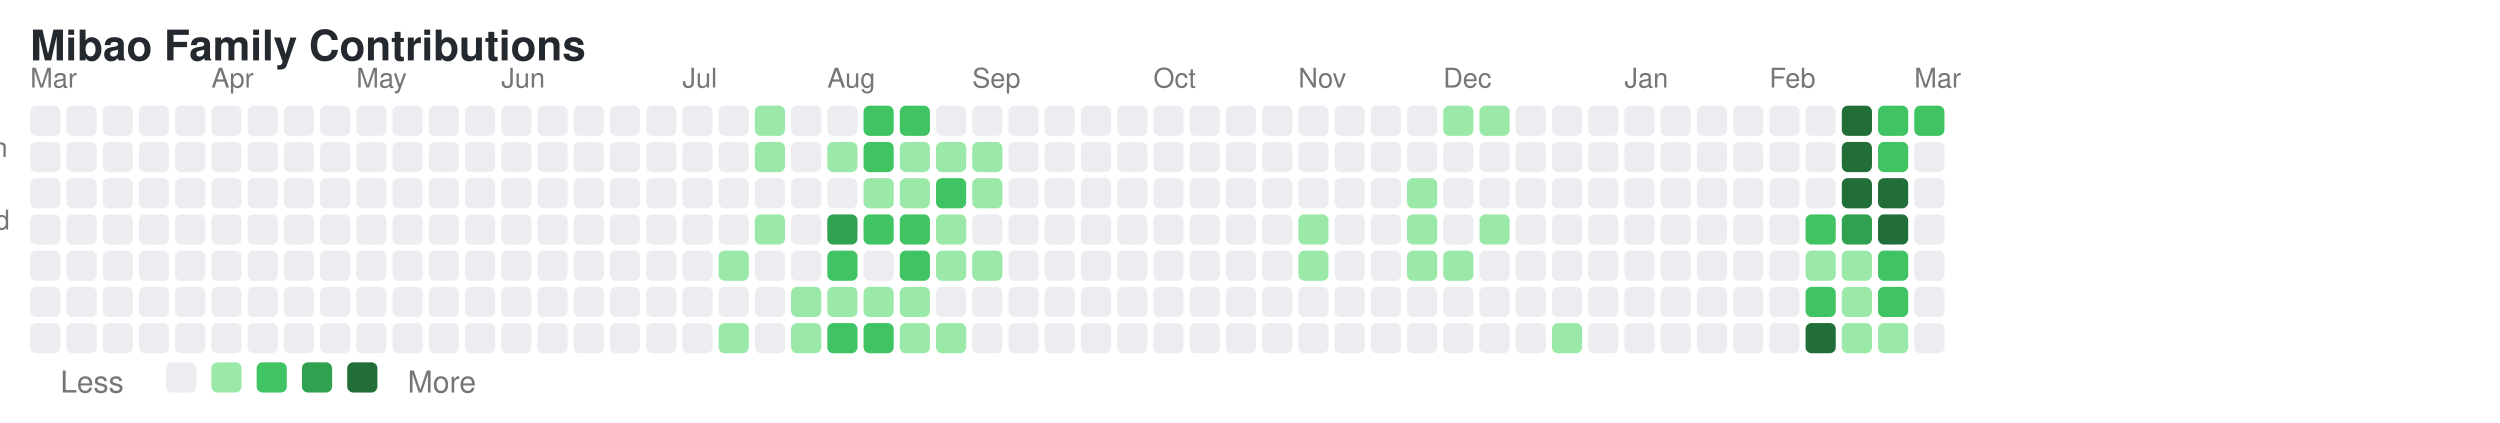
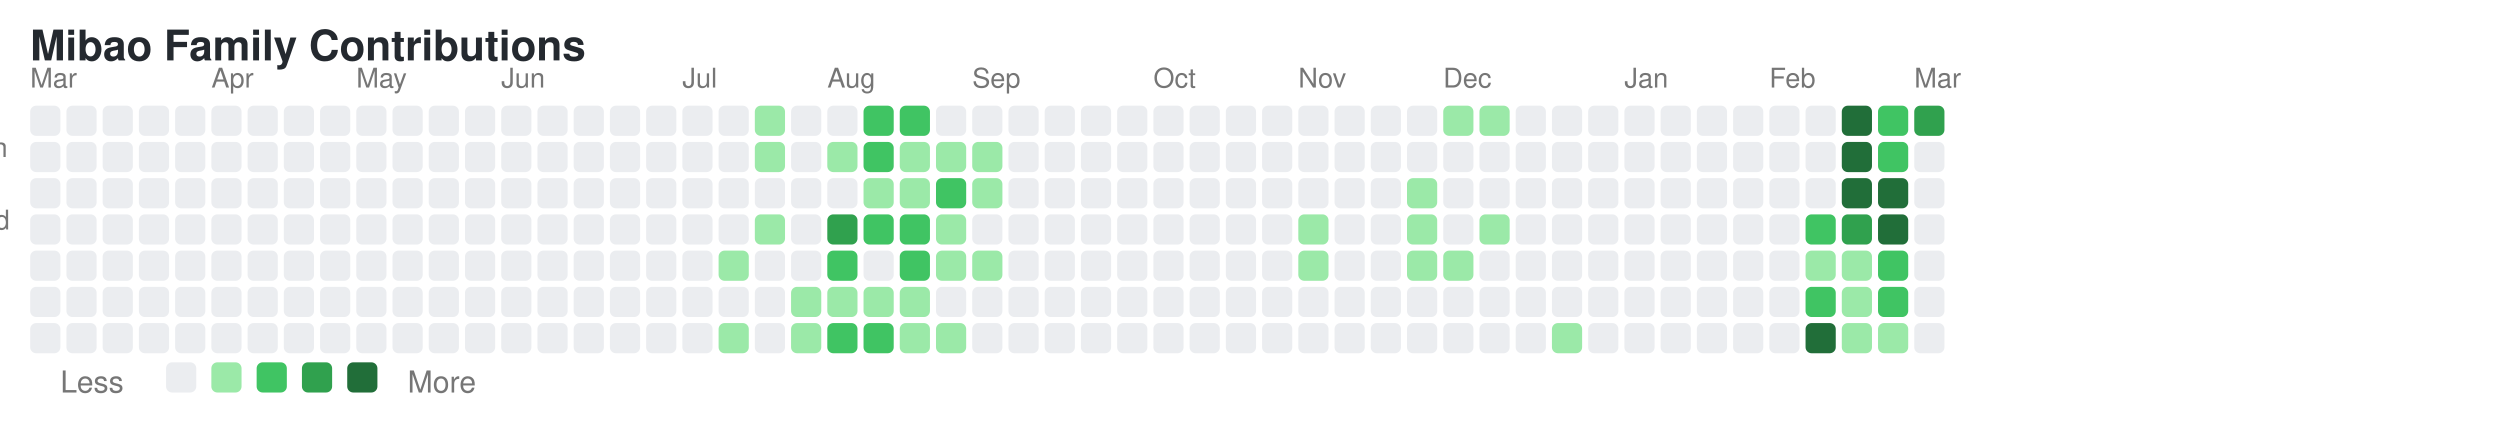
<svg xmlns="http://www.w3.org/2000/svg" width="828" height="140">
  <text x="10" y="20" font-family="-apple-system, BlinkMacSystemFont, Segoe UI, Helvetica, Arial, sans-serif" font-size="14" font-weight="600" fill="#24292f">Mibao Family Contributions</text>
  <g transform="translate(10, 35)">
    <text x="0" y="-6" font-family="-apple-system, BlinkMacSystemFont, Segoe UI, Helvetica, Arial, sans-serif" font-size="9" fill="#767676">Mar</text>
    <text x="60" y="-6" font-family="-apple-system, BlinkMacSystemFont, Segoe UI, Helvetica, Arial, sans-serif" font-size="9" fill="#767676">Apr</text>
    <text x="108" y="-6" font-family="-apple-system, BlinkMacSystemFont, Segoe UI, Helvetica, Arial, sans-serif" font-size="9" fill="#767676">May</text>
    <text x="156" y="-6" font-family="-apple-system, BlinkMacSystemFont, Segoe UI, Helvetica, Arial, sans-serif" font-size="9" fill="#767676">Jun</text>
    <text x="216" y="-6" font-family="-apple-system, BlinkMacSystemFont, Segoe UI, Helvetica, Arial, sans-serif" font-size="9" fill="#767676">Jul</text>
    <text x="264" y="-6" font-family="-apple-system, BlinkMacSystemFont, Segoe UI, Helvetica, Arial, sans-serif" font-size="9" fill="#767676">Aug</text>
    <text x="312" y="-6" font-family="-apple-system, BlinkMacSystemFont, Segoe UI, Helvetica, Arial, sans-serif" font-size="9" fill="#767676">Sep</text>
    <text x="372" y="-6" font-family="-apple-system, BlinkMacSystemFont, Segoe UI, Helvetica, Arial, sans-serif" font-size="9" fill="#767676">Oct</text>
    <text x="420" y="-6" font-family="-apple-system, BlinkMacSystemFont, Segoe UI, Helvetica, Arial, sans-serif" font-size="9" fill="#767676">Nov</text>
    <text x="468" y="-6" font-family="-apple-system, BlinkMacSystemFont, Segoe UI, Helvetica, Arial, sans-serif" font-size="9" fill="#767676">Dec</text>
    <text x="528" y="-6" font-family="-apple-system, BlinkMacSystemFont, Segoe UI, Helvetica, Arial, sans-serif" font-size="9" fill="#767676">Jan</text>
    <text x="576" y="-6" font-family="-apple-system, BlinkMacSystemFont, Segoe UI, Helvetica, Arial, sans-serif" font-size="9" fill="#767676">Feb</text>
    <text x="624" y="-6" font-family="-apple-system, BlinkMacSystemFont, Segoe UI, Helvetica, Arial, sans-serif" font-size="9" fill="#767676">Mar</text>
    <text x="-25" y="17.0" font-family="-apple-system, BlinkMacSystemFont, Segoe UI, Helvetica, Arial, sans-serif" font-size="9" fill="#767676">Mon</text>
    <text x="-25" y="41.0" font-family="-apple-system, BlinkMacSystemFont, Segoe UI, Helvetica, Arial, sans-serif" font-size="9" fill="#767676">Wed</text>
    <text x="-25" y="65.0" font-family="-apple-system, BlinkMacSystemFont, Segoe UI, Helvetica, Arial, sans-serif" font-size="9" fill="#767676">Fri</text>
    <rect x="0" y="0" width="10" height="10" fill="#ebedf0" rx="2" />
    <rect x="0" y="12" width="10" height="10" fill="#ebedf0" rx="2" />
    <rect x="0" y="24" width="10" height="10" fill="#ebedf0" rx="2" />
    <rect x="0" y="36" width="10" height="10" fill="#ebedf0" rx="2" />
    <rect x="0" y="48" width="10" height="10" fill="#ebedf0" rx="2" />
    <rect x="0" y="60" width="10" height="10" fill="#ebedf0" rx="2" />
    <rect x="0" y="72" width="10" height="10" fill="#ebedf0" rx="2" />
    <rect x="12" y="0" width="10" height="10" fill="#ebedf0" rx="2" />
    <rect x="12" y="12" width="10" height="10" fill="#ebedf0" rx="2" />
    <rect x="12" y="24" width="10" height="10" fill="#ebedf0" rx="2" />
    <rect x="12" y="36" width="10" height="10" fill="#ebedf0" rx="2" />
    <rect x="12" y="48" width="10" height="10" fill="#ebedf0" rx="2" />
    <rect x="12" y="60" width="10" height="10" fill="#ebedf0" rx="2" />
    <rect x="12" y="72" width="10" height="10" fill="#ebedf0" rx="2" />
    <rect x="24" y="0" width="10" height="10" fill="#ebedf0" rx="2" />
    <rect x="24" y="12" width="10" height="10" fill="#ebedf0" rx="2" />
    <rect x="24" y="24" width="10" height="10" fill="#ebedf0" rx="2" />
    <rect x="24" y="36" width="10" height="10" fill="#ebedf0" rx="2" />
    <rect x="24" y="48" width="10" height="10" fill="#ebedf0" rx="2" />
    <rect x="24" y="60" width="10" height="10" fill="#ebedf0" rx="2" />
    <rect x="24" y="72" width="10" height="10" fill="#ebedf0" rx="2" />
    <rect x="36" y="0" width="10" height="10" fill="#ebedf0" rx="2" />
    <rect x="36" y="12" width="10" height="10" fill="#ebedf0" rx="2" />
    <rect x="36" y="24" width="10" height="10" fill="#ebedf0" rx="2" />
    <rect x="36" y="36" width="10" height="10" fill="#ebedf0" rx="2" />
    <rect x="36" y="48" width="10" height="10" fill="#ebedf0" rx="2" />
    <rect x="36" y="60" width="10" height="10" fill="#ebedf0" rx="2" />
    <rect x="36" y="72" width="10" height="10" fill="#ebedf0" rx="2" />
    <rect x="48" y="0" width="10" height="10" fill="#ebedf0" rx="2" />
    <rect x="48" y="12" width="10" height="10" fill="#ebedf0" rx="2" />
    <rect x="48" y="24" width="10" height="10" fill="#ebedf0" rx="2" />
    <rect x="48" y="36" width="10" height="10" fill="#ebedf0" rx="2" />
    <rect x="48" y="48" width="10" height="10" fill="#ebedf0" rx="2" />
    <rect x="48" y="60" width="10" height="10" fill="#ebedf0" rx="2" />
    <rect x="48" y="72" width="10" height="10" fill="#ebedf0" rx="2" />
    <rect x="60" y="0" width="10" height="10" fill="#ebedf0" rx="2" />
    <rect x="60" y="12" width="10" height="10" fill="#ebedf0" rx="2" />
    <rect x="60" y="24" width="10" height="10" fill="#ebedf0" rx="2" />
    <rect x="60" y="36" width="10" height="10" fill="#ebedf0" rx="2" />
    <rect x="60" y="48" width="10" height="10" fill="#ebedf0" rx="2" />
    <rect x="60" y="60" width="10" height="10" fill="#ebedf0" rx="2" />
    <rect x="60" y="72" width="10" height="10" fill="#ebedf0" rx="2" />
    <rect x="72" y="0" width="10" height="10" fill="#ebedf0" rx="2" />
    <rect x="72" y="12" width="10" height="10" fill="#ebedf0" rx="2" />
    <rect x="72" y="24" width="10" height="10" fill="#ebedf0" rx="2" />
    <rect x="72" y="36" width="10" height="10" fill="#ebedf0" rx="2" />
    <rect x="72" y="48" width="10" height="10" fill="#ebedf0" rx="2" />
    <rect x="72" y="60" width="10" height="10" fill="#ebedf0" rx="2" />
    <rect x="72" y="72" width="10" height="10" fill="#ebedf0" rx="2" />
    <rect x="84" y="0" width="10" height="10" fill="#ebedf0" rx="2" />
    <rect x="84" y="12" width="10" height="10" fill="#ebedf0" rx="2" />
    <rect x="84" y="24" width="10" height="10" fill="#ebedf0" rx="2" />
    <rect x="84" y="36" width="10" height="10" fill="#ebedf0" rx="2" />
    <rect x="84" y="48" width="10" height="10" fill="#ebedf0" rx="2" />
    <rect x="84" y="60" width="10" height="10" fill="#ebedf0" rx="2" />
    <rect x="84" y="72" width="10" height="10" fill="#ebedf0" rx="2" />
    <rect x="96" y="0" width="10" height="10" fill="#ebedf0" rx="2" />
    <rect x="96" y="12" width="10" height="10" fill="#ebedf0" rx="2" />
    <rect x="96" y="24" width="10" height="10" fill="#ebedf0" rx="2" />
    <rect x="96" y="36" width="10" height="10" fill="#ebedf0" rx="2" />
    <rect x="96" y="48" width="10" height="10" fill="#ebedf0" rx="2" />
    <rect x="96" y="60" width="10" height="10" fill="#ebedf0" rx="2" />
    <rect x="96" y="72" width="10" height="10" fill="#ebedf0" rx="2" />
    <rect x="108" y="0" width="10" height="10" fill="#ebedf0" rx="2" />
    <rect x="108" y="12" width="10" height="10" fill="#ebedf0" rx="2" />
    <rect x="108" y="24" width="10" height="10" fill="#ebedf0" rx="2" />
    <rect x="108" y="36" width="10" height="10" fill="#ebedf0" rx="2" />
    <rect x="108" y="48" width="10" height="10" fill="#ebedf0" rx="2" />
    <rect x="108" y="60" width="10" height="10" fill="#ebedf0" rx="2" />
    <rect x="108" y="72" width="10" height="10" fill="#ebedf0" rx="2" />
    <rect x="120" y="0" width="10" height="10" fill="#ebedf0" rx="2" />
    <rect x="120" y="12" width="10" height="10" fill="#ebedf0" rx="2" />
    <rect x="120" y="24" width="10" height="10" fill="#ebedf0" rx="2" />
    <rect x="120" y="36" width="10" height="10" fill="#ebedf0" rx="2" />
    <rect x="120" y="48" width="10" height="10" fill="#ebedf0" rx="2" />
    <rect x="120" y="60" width="10" height="10" fill="#ebedf0" rx="2" />
    <rect x="120" y="72" width="10" height="10" fill="#ebedf0" rx="2" />
    <rect x="132" y="0" width="10" height="10" fill="#ebedf0" rx="2" />
    <rect x="132" y="12" width="10" height="10" fill="#ebedf0" rx="2" />
    <rect x="132" y="24" width="10" height="10" fill="#ebedf0" rx="2" />
    <rect x="132" y="36" width="10" height="10" fill="#ebedf0" rx="2" />
    <rect x="132" y="48" width="10" height="10" fill="#ebedf0" rx="2" />
    <rect x="132" y="60" width="10" height="10" fill="#ebedf0" rx="2" />
    <rect x="132" y="72" width="10" height="10" fill="#ebedf0" rx="2" />
    <rect x="144" y="0" width="10" height="10" fill="#ebedf0" rx="2" />
    <rect x="144" y="12" width="10" height="10" fill="#ebedf0" rx="2" />
    <rect x="144" y="24" width="10" height="10" fill="#ebedf0" rx="2" />
    <rect x="144" y="36" width="10" height="10" fill="#ebedf0" rx="2" />
    <rect x="144" y="48" width="10" height="10" fill="#ebedf0" rx="2" />
    <rect x="144" y="60" width="10" height="10" fill="#ebedf0" rx="2" />
    <rect x="144" y="72" width="10" height="10" fill="#ebedf0" rx="2" />
    <rect x="156" y="0" width="10" height="10" fill="#ebedf0" rx="2" />
    <rect x="156" y="12" width="10" height="10" fill="#ebedf0" rx="2" />
    <rect x="156" y="24" width="10" height="10" fill="#ebedf0" rx="2" />
    <rect x="156" y="36" width="10" height="10" fill="#ebedf0" rx="2" />
    <rect x="156" y="48" width="10" height="10" fill="#ebedf0" rx="2" />
    <rect x="156" y="60" width="10" height="10" fill="#ebedf0" rx="2" />
    <rect x="156" y="72" width="10" height="10" fill="#ebedf0" rx="2" />
    <rect x="168" y="0" width="10" height="10" fill="#ebedf0" rx="2" />
    <rect x="168" y="12" width="10" height="10" fill="#ebedf0" rx="2" />
    <rect x="168" y="24" width="10" height="10" fill="#ebedf0" rx="2" />
    <rect x="168" y="36" width="10" height="10" fill="#ebedf0" rx="2" />
    <rect x="168" y="48" width="10" height="10" fill="#ebedf0" rx="2" />
    <rect x="168" y="60" width="10" height="10" fill="#ebedf0" rx="2" />
    <rect x="168" y="72" width="10" height="10" fill="#ebedf0" rx="2" />
    <rect x="180" y="0" width="10" height="10" fill="#ebedf0" rx="2" />
    <rect x="180" y="12" width="10" height="10" fill="#ebedf0" rx="2" />
    <rect x="180" y="24" width="10" height="10" fill="#ebedf0" rx="2" />
    <rect x="180" y="36" width="10" height="10" fill="#ebedf0" rx="2" />
    <rect x="180" y="48" width="10" height="10" fill="#ebedf0" rx="2" />
    <rect x="180" y="60" width="10" height="10" fill="#ebedf0" rx="2" />
    <rect x="180" y="72" width="10" height="10" fill="#ebedf0" rx="2" />
    <rect x="192" y="0" width="10" height="10" fill="#ebedf0" rx="2" />
    <rect x="192" y="12" width="10" height="10" fill="#ebedf0" rx="2" />
    <rect x="192" y="24" width="10" height="10" fill="#ebedf0" rx="2" />
    <rect x="192" y="36" width="10" height="10" fill="#ebedf0" rx="2" />
    <rect x="192" y="48" width="10" height="10" fill="#ebedf0" rx="2" />
    <rect x="192" y="60" width="10" height="10" fill="#ebedf0" rx="2" />
    <rect x="192" y="72" width="10" height="10" fill="#ebedf0" rx="2" />
    <rect x="204" y="0" width="10" height="10" fill="#ebedf0" rx="2" />
    <rect x="204" y="12" width="10" height="10" fill="#ebedf0" rx="2" />
    <rect x="204" y="24" width="10" height="10" fill="#ebedf0" rx="2" />
    <rect x="204" y="36" width="10" height="10" fill="#ebedf0" rx="2" />
    <rect x="204" y="48" width="10" height="10" fill="#ebedf0" rx="2" />
    <rect x="204" y="60" width="10" height="10" fill="#ebedf0" rx="2" />
    <rect x="204" y="72" width="10" height="10" fill="#ebedf0" rx="2" />
    <rect x="216" y="0" width="10" height="10" fill="#ebedf0" rx="2" />
    <rect x="216" y="12" width="10" height="10" fill="#ebedf0" rx="2" />
    <rect x="216" y="24" width="10" height="10" fill="#ebedf0" rx="2" />
    <rect x="216" y="36" width="10" height="10" fill="#ebedf0" rx="2" />
    <rect x="216" y="48" width="10" height="10" fill="#ebedf0" rx="2" />
    <rect x="216" y="60" width="10" height="10" fill="#ebedf0" rx="2" />
    <rect x="216" y="72" width="10" height="10" fill="#ebedf0" rx="2" />
    <rect x="228" y="0" width="10" height="10" fill="#ebedf0" rx="2" />
    <rect x="228" y="12" width="10" height="10" fill="#ebedf0" rx="2" />
    <rect x="228" y="24" width="10" height="10" fill="#ebedf0" rx="2" />
    <rect x="228" y="36" width="10" height="10" fill="#ebedf0" rx="2" />
    <rect x="228" y="48" width="10" height="10" fill="#9be9a8" rx="2" />
    <rect x="228" y="60" width="10" height="10" fill="#ebedf0" rx="2" />
    <rect x="228" y="72" width="10" height="10" fill="#9be9a8" rx="2" />
    <rect x="240" y="0" width="10" height="10" fill="#9be9a8" rx="2" />
    <rect x="240" y="12" width="10" height="10" fill="#9be9a8" rx="2" />
    <rect x="240" y="24" width="10" height="10" fill="#ebedf0" rx="2" />
    <rect x="240" y="36" width="10" height="10" fill="#9be9a8" rx="2" />
    <rect x="240" y="48" width="10" height="10" fill="#ebedf0" rx="2" />
    <rect x="240" y="60" width="10" height="10" fill="#ebedf0" rx="2" />
    <rect x="240" y="72" width="10" height="10" fill="#ebedf0" rx="2" />
    <rect x="252" y="0" width="10" height="10" fill="#ebedf0" rx="2" />
    <rect x="252" y="12" width="10" height="10" fill="#ebedf0" rx="2" />
    <rect x="252" y="24" width="10" height="10" fill="#ebedf0" rx="2" />
    <rect x="252" y="36" width="10" height="10" fill="#ebedf0" rx="2" />
    <rect x="252" y="48" width="10" height="10" fill="#ebedf0" rx="2" />
    <rect x="252" y="60" width="10" height="10" fill="#9be9a8" rx="2" />
    <rect x="252" y="72" width="10" height="10" fill="#9be9a8" rx="2" />
    <rect x="264" y="0" width="10" height="10" fill="#ebedf0" rx="2" />
    <rect x="264" y="12" width="10" height="10" fill="#9be9a8" rx="2" />
    <rect x="264" y="24" width="10" height="10" fill="#ebedf0" rx="2" />
    <rect x="264" y="36" width="10" height="10" fill="#30a14e" rx="2" />
    <rect x="264" y="48" width="10" height="10" fill="#40c463" rx="2" />
    <rect x="264" y="60" width="10" height="10" fill="#9be9a8" rx="2" />
    <rect x="264" y="72" width="10" height="10" fill="#40c463" rx="2" />
    <rect x="276" y="0" width="10" height="10" fill="#40c463" rx="2" />
    <rect x="276" y="12" width="10" height="10" fill="#40c463" rx="2" />
    <rect x="276" y="24" width="10" height="10" fill="#9be9a8" rx="2" />
    <rect x="276" y="36" width="10" height="10" fill="#40c463" rx="2" />
    <rect x="276" y="48" width="10" height="10" fill="#ebedf0" rx="2" />
    <rect x="276" y="60" width="10" height="10" fill="#9be9a8" rx="2" />
    <rect x="276" y="72" width="10" height="10" fill="#40c463" rx="2" />
    <rect x="288" y="0" width="10" height="10" fill="#40c463" rx="2" />
    <rect x="288" y="12" width="10" height="10" fill="#9be9a8" rx="2" />
    <rect x="288" y="24" width="10" height="10" fill="#9be9a8" rx="2" />
    <rect x="288" y="36" width="10" height="10" fill="#40c463" rx="2" />
    <rect x="288" y="48" width="10" height="10" fill="#40c463" rx="2" />
    <rect x="288" y="60" width="10" height="10" fill="#9be9a8" rx="2" />
    <rect x="288" y="72" width="10" height="10" fill="#9be9a8" rx="2" />
    <rect x="300" y="0" width="10" height="10" fill="#ebedf0" rx="2" />
    <rect x="300" y="12" width="10" height="10" fill="#9be9a8" rx="2" />
    <rect x="300" y="24" width="10" height="10" fill="#40c463" rx="2" />
    <rect x="300" y="36" width="10" height="10" fill="#9be9a8" rx="2" />
    <rect x="300" y="48" width="10" height="10" fill="#9be9a8" rx="2" />
    <rect x="300" y="60" width="10" height="10" fill="#ebedf0" rx="2" />
    <rect x="300" y="72" width="10" height="10" fill="#9be9a8" rx="2" />
    <rect x="312" y="0" width="10" height="10" fill="#ebedf0" rx="2" />
    <rect x="312" y="12" width="10" height="10" fill="#9be9a8" rx="2" />
    <rect x="312" y="24" width="10" height="10" fill="#9be9a8" rx="2" />
    <rect x="312" y="36" width="10" height="10" fill="#ebedf0" rx="2" />
    <rect x="312" y="48" width="10" height="10" fill="#9be9a8" rx="2" />
    <rect x="312" y="60" width="10" height="10" fill="#ebedf0" rx="2" />
    <rect x="312" y="72" width="10" height="10" fill="#ebedf0" rx="2" />
    <rect x="324" y="0" width="10" height="10" fill="#ebedf0" rx="2" />
    <rect x="324" y="12" width="10" height="10" fill="#ebedf0" rx="2" />
    <rect x="324" y="24" width="10" height="10" fill="#ebedf0" rx="2" />
    <rect x="324" y="36" width="10" height="10" fill="#ebedf0" rx="2" />
    <rect x="324" y="48" width="10" height="10" fill="#ebedf0" rx="2" />
    <rect x="324" y="60" width="10" height="10" fill="#ebedf0" rx="2" />
    <rect x="324" y="72" width="10" height="10" fill="#ebedf0" rx="2" />
    <rect x="336" y="0" width="10" height="10" fill="#ebedf0" rx="2" />
    <rect x="336" y="12" width="10" height="10" fill="#ebedf0" rx="2" />
    <rect x="336" y="24" width="10" height="10" fill="#ebedf0" rx="2" />
    <rect x="336" y="36" width="10" height="10" fill="#ebedf0" rx="2" />
    <rect x="336" y="48" width="10" height="10" fill="#ebedf0" rx="2" />
    <rect x="336" y="60" width="10" height="10" fill="#ebedf0" rx="2" />
    <rect x="336" y="72" width="10" height="10" fill="#ebedf0" rx="2" />
    <rect x="348" y="0" width="10" height="10" fill="#ebedf0" rx="2" />
    <rect x="348" y="12" width="10" height="10" fill="#ebedf0" rx="2" />
    <rect x="348" y="24" width="10" height="10" fill="#ebedf0" rx="2" />
    <rect x="348" y="36" width="10" height="10" fill="#ebedf0" rx="2" />
    <rect x="348" y="48" width="10" height="10" fill="#ebedf0" rx="2" />
    <rect x="348" y="60" width="10" height="10" fill="#ebedf0" rx="2" />
    <rect x="348" y="72" width="10" height="10" fill="#ebedf0" rx="2" />
    <rect x="360" y="0" width="10" height="10" fill="#ebedf0" rx="2" />
    <rect x="360" y="12" width="10" height="10" fill="#ebedf0" rx="2" />
    <rect x="360" y="24" width="10" height="10" fill="#ebedf0" rx="2" />
    <rect x="360" y="36" width="10" height="10" fill="#ebedf0" rx="2" />
    <rect x="360" y="48" width="10" height="10" fill="#ebedf0" rx="2" />
    <rect x="360" y="60" width="10" height="10" fill="#ebedf0" rx="2" />
    <rect x="360" y="72" width="10" height="10" fill="#ebedf0" rx="2" />
    <rect x="372" y="0" width="10" height="10" fill="#ebedf0" rx="2" />
    <rect x="372" y="12" width="10" height="10" fill="#ebedf0" rx="2" />
    <rect x="372" y="24" width="10" height="10" fill="#ebedf0" rx="2" />
    <rect x="372" y="36" width="10" height="10" fill="#ebedf0" rx="2" />
    <rect x="372" y="48" width="10" height="10" fill="#ebedf0" rx="2" />
    <rect x="372" y="60" width="10" height="10" fill="#ebedf0" rx="2" />
    <rect x="372" y="72" width="10" height="10" fill="#ebedf0" rx="2" />
    <rect x="384" y="0" width="10" height="10" fill="#ebedf0" rx="2" />
    <rect x="384" y="12" width="10" height="10" fill="#ebedf0" rx="2" />
    <rect x="384" y="24" width="10" height="10" fill="#ebedf0" rx="2" />
    <rect x="384" y="36" width="10" height="10" fill="#ebedf0" rx="2" />
    <rect x="384" y="48" width="10" height="10" fill="#ebedf0" rx="2" />
    <rect x="384" y="60" width="10" height="10" fill="#ebedf0" rx="2" />
    <rect x="384" y="72" width="10" height="10" fill="#ebedf0" rx="2" />
    <rect x="396" y="0" width="10" height="10" fill="#ebedf0" rx="2" />
    <rect x="396" y="12" width="10" height="10" fill="#ebedf0" rx="2" />
    <rect x="396" y="24" width="10" height="10" fill="#ebedf0" rx="2" />
    <rect x="396" y="36" width="10" height="10" fill="#ebedf0" rx="2" />
    <rect x="396" y="48" width="10" height="10" fill="#ebedf0" rx="2" />
    <rect x="396" y="60" width="10" height="10" fill="#ebedf0" rx="2" />
    <rect x="396" y="72" width="10" height="10" fill="#ebedf0" rx="2" />
    <rect x="408" y="0" width="10" height="10" fill="#ebedf0" rx="2" />
    <rect x="408" y="12" width="10" height="10" fill="#ebedf0" rx="2" />
    <rect x="408" y="24" width="10" height="10" fill="#ebedf0" rx="2" />
    <rect x="408" y="36" width="10" height="10" fill="#ebedf0" rx="2" />
    <rect x="408" y="48" width="10" height="10" fill="#ebedf0" rx="2" />
    <rect x="408" y="60" width="10" height="10" fill="#ebedf0" rx="2" />
    <rect x="408" y="72" width="10" height="10" fill="#ebedf0" rx="2" />
    <rect x="420" y="0" width="10" height="10" fill="#ebedf0" rx="2" />
    <rect x="420" y="12" width="10" height="10" fill="#ebedf0" rx="2" />
    <rect x="420" y="24" width="10" height="10" fill="#ebedf0" rx="2" />
    <rect x="420" y="36" width="10" height="10" fill="#9be9a8" rx="2" />
    <rect x="420" y="48" width="10" height="10" fill="#9be9a8" rx="2" />
    <rect x="420" y="60" width="10" height="10" fill="#ebedf0" rx="2" />
    <rect x="420" y="72" width="10" height="10" fill="#ebedf0" rx="2" />
    <rect x="432" y="0" width="10" height="10" fill="#ebedf0" rx="2" />
    <rect x="432" y="12" width="10" height="10" fill="#ebedf0" rx="2" />
    <rect x="432" y="24" width="10" height="10" fill="#ebedf0" rx="2" />
    <rect x="432" y="36" width="10" height="10" fill="#ebedf0" rx="2" />
    <rect x="432" y="48" width="10" height="10" fill="#ebedf0" rx="2" />
    <rect x="432" y="60" width="10" height="10" fill="#ebedf0" rx="2" />
    <rect x="432" y="72" width="10" height="10" fill="#ebedf0" rx="2" />
    <rect x="444" y="0" width="10" height="10" fill="#ebedf0" rx="2" />
    <rect x="444" y="12" width="10" height="10" fill="#ebedf0" rx="2" />
    <rect x="444" y="24" width="10" height="10" fill="#ebedf0" rx="2" />
    <rect x="444" y="36" width="10" height="10" fill="#ebedf0" rx="2" />
    <rect x="444" y="48" width="10" height="10" fill="#ebedf0" rx="2" />
    <rect x="444" y="60" width="10" height="10" fill="#ebedf0" rx="2" />
    <rect x="444" y="72" width="10" height="10" fill="#ebedf0" rx="2" />
    <rect x="456" y="0" width="10" height="10" fill="#ebedf0" rx="2" />
    <rect x="456" y="12" width="10" height="10" fill="#ebedf0" rx="2" />
    <rect x="456" y="24" width="10" height="10" fill="#9be9a8" rx="2" />
    <rect x="456" y="36" width="10" height="10" fill="#9be9a8" rx="2" />
    <rect x="456" y="48" width="10" height="10" fill="#9be9a8" rx="2" />
    <rect x="456" y="60" width="10" height="10" fill="#ebedf0" rx="2" />
    <rect x="456" y="72" width="10" height="10" fill="#ebedf0" rx="2" />
    <rect x="468" y="0" width="10" height="10" fill="#9be9a8" rx="2" />
    <rect x="468" y="12" width="10" height="10" fill="#ebedf0" rx="2" />
    <rect x="468" y="24" width="10" height="10" fill="#ebedf0" rx="2" />
    <rect x="468" y="36" width="10" height="10" fill="#ebedf0" rx="2" />
    <rect x="468" y="48" width="10" height="10" fill="#9be9a8" rx="2" />
    <rect x="468" y="60" width="10" height="10" fill="#ebedf0" rx="2" />
    <rect x="468" y="72" width="10" height="10" fill="#ebedf0" rx="2" />
    <rect x="480" y="0" width="10" height="10" fill="#9be9a8" rx="2" />
    <rect x="480" y="12" width="10" height="10" fill="#ebedf0" rx="2" />
    <rect x="480" y="24" width="10" height="10" fill="#ebedf0" rx="2" />
    <rect x="480" y="36" width="10" height="10" fill="#9be9a8" rx="2" />
    <rect x="480" y="48" width="10" height="10" fill="#ebedf0" rx="2" />
    <rect x="480" y="60" width="10" height="10" fill="#ebedf0" rx="2" />
    <rect x="480" y="72" width="10" height="10" fill="#ebedf0" rx="2" />
    <rect x="492" y="0" width="10" height="10" fill="#ebedf0" rx="2" />
    <rect x="492" y="12" width="10" height="10" fill="#ebedf0" rx="2" />
    <rect x="492" y="24" width="10" height="10" fill="#ebedf0" rx="2" />
    <rect x="492" y="36" width="10" height="10" fill="#ebedf0" rx="2" />
    <rect x="492" y="48" width="10" height="10" fill="#ebedf0" rx="2" />
    <rect x="492" y="60" width="10" height="10" fill="#ebedf0" rx="2" />
    <rect x="492" y="72" width="10" height="10" fill="#ebedf0" rx="2" />
    <rect x="504" y="0" width="10" height="10" fill="#ebedf0" rx="2" />
    <rect x="504" y="12" width="10" height="10" fill="#ebedf0" rx="2" />
    <rect x="504" y="24" width="10" height="10" fill="#ebedf0" rx="2" />
    <rect x="504" y="36" width="10" height="10" fill="#ebedf0" rx="2" />
    <rect x="504" y="48" width="10" height="10" fill="#ebedf0" rx="2" />
    <rect x="504" y="60" width="10" height="10" fill="#ebedf0" rx="2" />
    <rect x="504" y="72" width="10" height="10" fill="#9be9a8" rx="2" />
    <rect x="516" y="0" width="10" height="10" fill="#ebedf0" rx="2" />
    <rect x="516" y="12" width="10" height="10" fill="#ebedf0" rx="2" />
    <rect x="516" y="24" width="10" height="10" fill="#ebedf0" rx="2" />
    <rect x="516" y="36" width="10" height="10" fill="#ebedf0" rx="2" />
    <rect x="516" y="48" width="10" height="10" fill="#ebedf0" rx="2" />
    <rect x="516" y="60" width="10" height="10" fill="#ebedf0" rx="2" />
    <rect x="516" y="72" width="10" height="10" fill="#ebedf0" rx="2" />
    <rect x="528" y="0" width="10" height="10" fill="#ebedf0" rx="2" />
    <rect x="528" y="12" width="10" height="10" fill="#ebedf0" rx="2" />
    <rect x="528" y="24" width="10" height="10" fill="#ebedf0" rx="2" />
    <rect x="528" y="36" width="10" height="10" fill="#ebedf0" rx="2" />
    <rect x="528" y="48" width="10" height="10" fill="#ebedf0" rx="2" />
    <rect x="528" y="60" width="10" height="10" fill="#ebedf0" rx="2" />
    <rect x="528" y="72" width="10" height="10" fill="#ebedf0" rx="2" />
    <rect x="540" y="0" width="10" height="10" fill="#ebedf0" rx="2" />
    <rect x="540" y="12" width="10" height="10" fill="#ebedf0" rx="2" />
    <rect x="540" y="24" width="10" height="10" fill="#ebedf0" rx="2" />
    <rect x="540" y="36" width="10" height="10" fill="#ebedf0" rx="2" />
    <rect x="540" y="48" width="10" height="10" fill="#ebedf0" rx="2" />
    <rect x="540" y="60" width="10" height="10" fill="#ebedf0" rx="2" />
    <rect x="540" y="72" width="10" height="10" fill="#ebedf0" rx="2" />
    <rect x="552" y="0" width="10" height="10" fill="#ebedf0" rx="2" />
    <rect x="552" y="12" width="10" height="10" fill="#ebedf0" rx="2" />
    <rect x="552" y="24" width="10" height="10" fill="#ebedf0" rx="2" />
    <rect x="552" y="36" width="10" height="10" fill="#ebedf0" rx="2" />
    <rect x="552" y="48" width="10" height="10" fill="#ebedf0" rx="2" />
    <rect x="552" y="60" width="10" height="10" fill="#ebedf0" rx="2" />
    <rect x="552" y="72" width="10" height="10" fill="#ebedf0" rx="2" />
    <rect x="564" y="0" width="10" height="10" fill="#ebedf0" rx="2" />
    <rect x="564" y="12" width="10" height="10" fill="#ebedf0" rx="2" />
    <rect x="564" y="24" width="10" height="10" fill="#ebedf0" rx="2" />
    <rect x="564" y="36" width="10" height="10" fill="#ebedf0" rx="2" />
    <rect x="564" y="48" width="10" height="10" fill="#ebedf0" rx="2" />
    <rect x="564" y="60" width="10" height="10" fill="#ebedf0" rx="2" />
    <rect x="564" y="72" width="10" height="10" fill="#ebedf0" rx="2" />
    <rect x="576" y="0" width="10" height="10" fill="#ebedf0" rx="2" />
    <rect x="576" y="12" width="10" height="10" fill="#ebedf0" rx="2" />
    <rect x="576" y="24" width="10" height="10" fill="#ebedf0" rx="2" />
    <rect x="576" y="36" width="10" height="10" fill="#ebedf0" rx="2" />
    <rect x="576" y="48" width="10" height="10" fill="#ebedf0" rx="2" />
    <rect x="576" y="60" width="10" height="10" fill="#ebedf0" rx="2" />
    <rect x="576" y="72" width="10" height="10" fill="#ebedf0" rx="2" />
    <rect x="588" y="0" width="10" height="10" fill="#ebedf0" rx="2" />
    <rect x="588" y="12" width="10" height="10" fill="#ebedf0" rx="2" />
    <rect x="588" y="24" width="10" height="10" fill="#ebedf0" rx="2" />
    <rect x="588" y="36" width="10" height="10" fill="#40c463" rx="2" />
    <rect x="588" y="48" width="10" height="10" fill="#9be9a8" rx="2" />
    <rect x="588" y="60" width="10" height="10" fill="#40c463" rx="2" />
    <rect x="588" y="72" width="10" height="10" fill="#216e39" rx="2" />
    <rect x="600" y="0" width="10" height="10" fill="#216e39" rx="2" />
    <rect x="600" y="12" width="10" height="10" fill="#216e39" rx="2" />
    <rect x="600" y="24" width="10" height="10" fill="#216e39" rx="2" />
    <rect x="600" y="36" width="10" height="10" fill="#30a14e" rx="2" />
    <rect x="600" y="48" width="10" height="10" fill="#9be9a8" rx="2" />
    <rect x="600" y="60" width="10" height="10" fill="#9be9a8" rx="2" />
    <rect x="600" y="72" width="10" height="10" fill="#9be9a8" rx="2" />
    <rect x="612" y="0" width="10" height="10" fill="#40c463" rx="2" />
    <rect x="612" y="12" width="10" height="10" fill="#40c463" rx="2" />
    <rect x="612" y="24" width="10" height="10" fill="#216e39" rx="2" />
    <rect x="612" y="36" width="10" height="10" fill="#216e39" rx="2" />
    <rect x="612" y="48" width="10" height="10" fill="#40c463" rx="2" />
    <rect x="612" y="60" width="10" height="10" fill="#40c463" rx="2" />
    <rect x="612" y="72" width="10" height="10" fill="#9be9a8" rx="2" />
-     <rect x="624" y="0" width="10" height="10" fill="#40c463" rx="2" />
+     <rect x="624" y="0" width="10" height="10" fill="#30a14e" rx="2" />
    <rect x="624" y="12" width="10" height="10" fill="#ebedf0" rx="2" />
    <rect x="624" y="24" width="10" height="10" fill="#ebedf0" rx="2" />
    <rect x="624" y="36" width="10" height="10" fill="#ebedf0" rx="2" />
    <rect x="624" y="48" width="10" height="10" fill="#ebedf0" rx="2" />
    <rect x="624" y="60" width="10" height="10" fill="#ebedf0" rx="2" />
    <rect x="624" y="72" width="10" height="10" fill="#ebedf0" rx="2" />
    <text x="10" y="95" font-family="-apple-system, BlinkMacSystemFont, Segoe UI, Helvetica, Arial, sans-serif" font-size="10" fill="#767676">Less</text>
    <rect x="45" y="85" width="10" height="10" fill="#ebedf0" rx="2" />
    <rect x="60" y="85" width="10" height="10" fill="#9be9a8" rx="2" />
    <rect x="75" y="85" width="10" height="10" fill="#40c463" rx="2" />
    <rect x="90" y="85" width="10" height="10" fill="#30a14e" rx="2" />
    <rect x="105" y="85" width="10" height="10" fill="#216e39" rx="2" />
    <text x="125" y="95" font-family="-apple-system, BlinkMacSystemFont, Segoe UI, Helvetica, Arial, sans-serif" font-size="10" fill="#767676">More</text>
  </g>
</svg>
